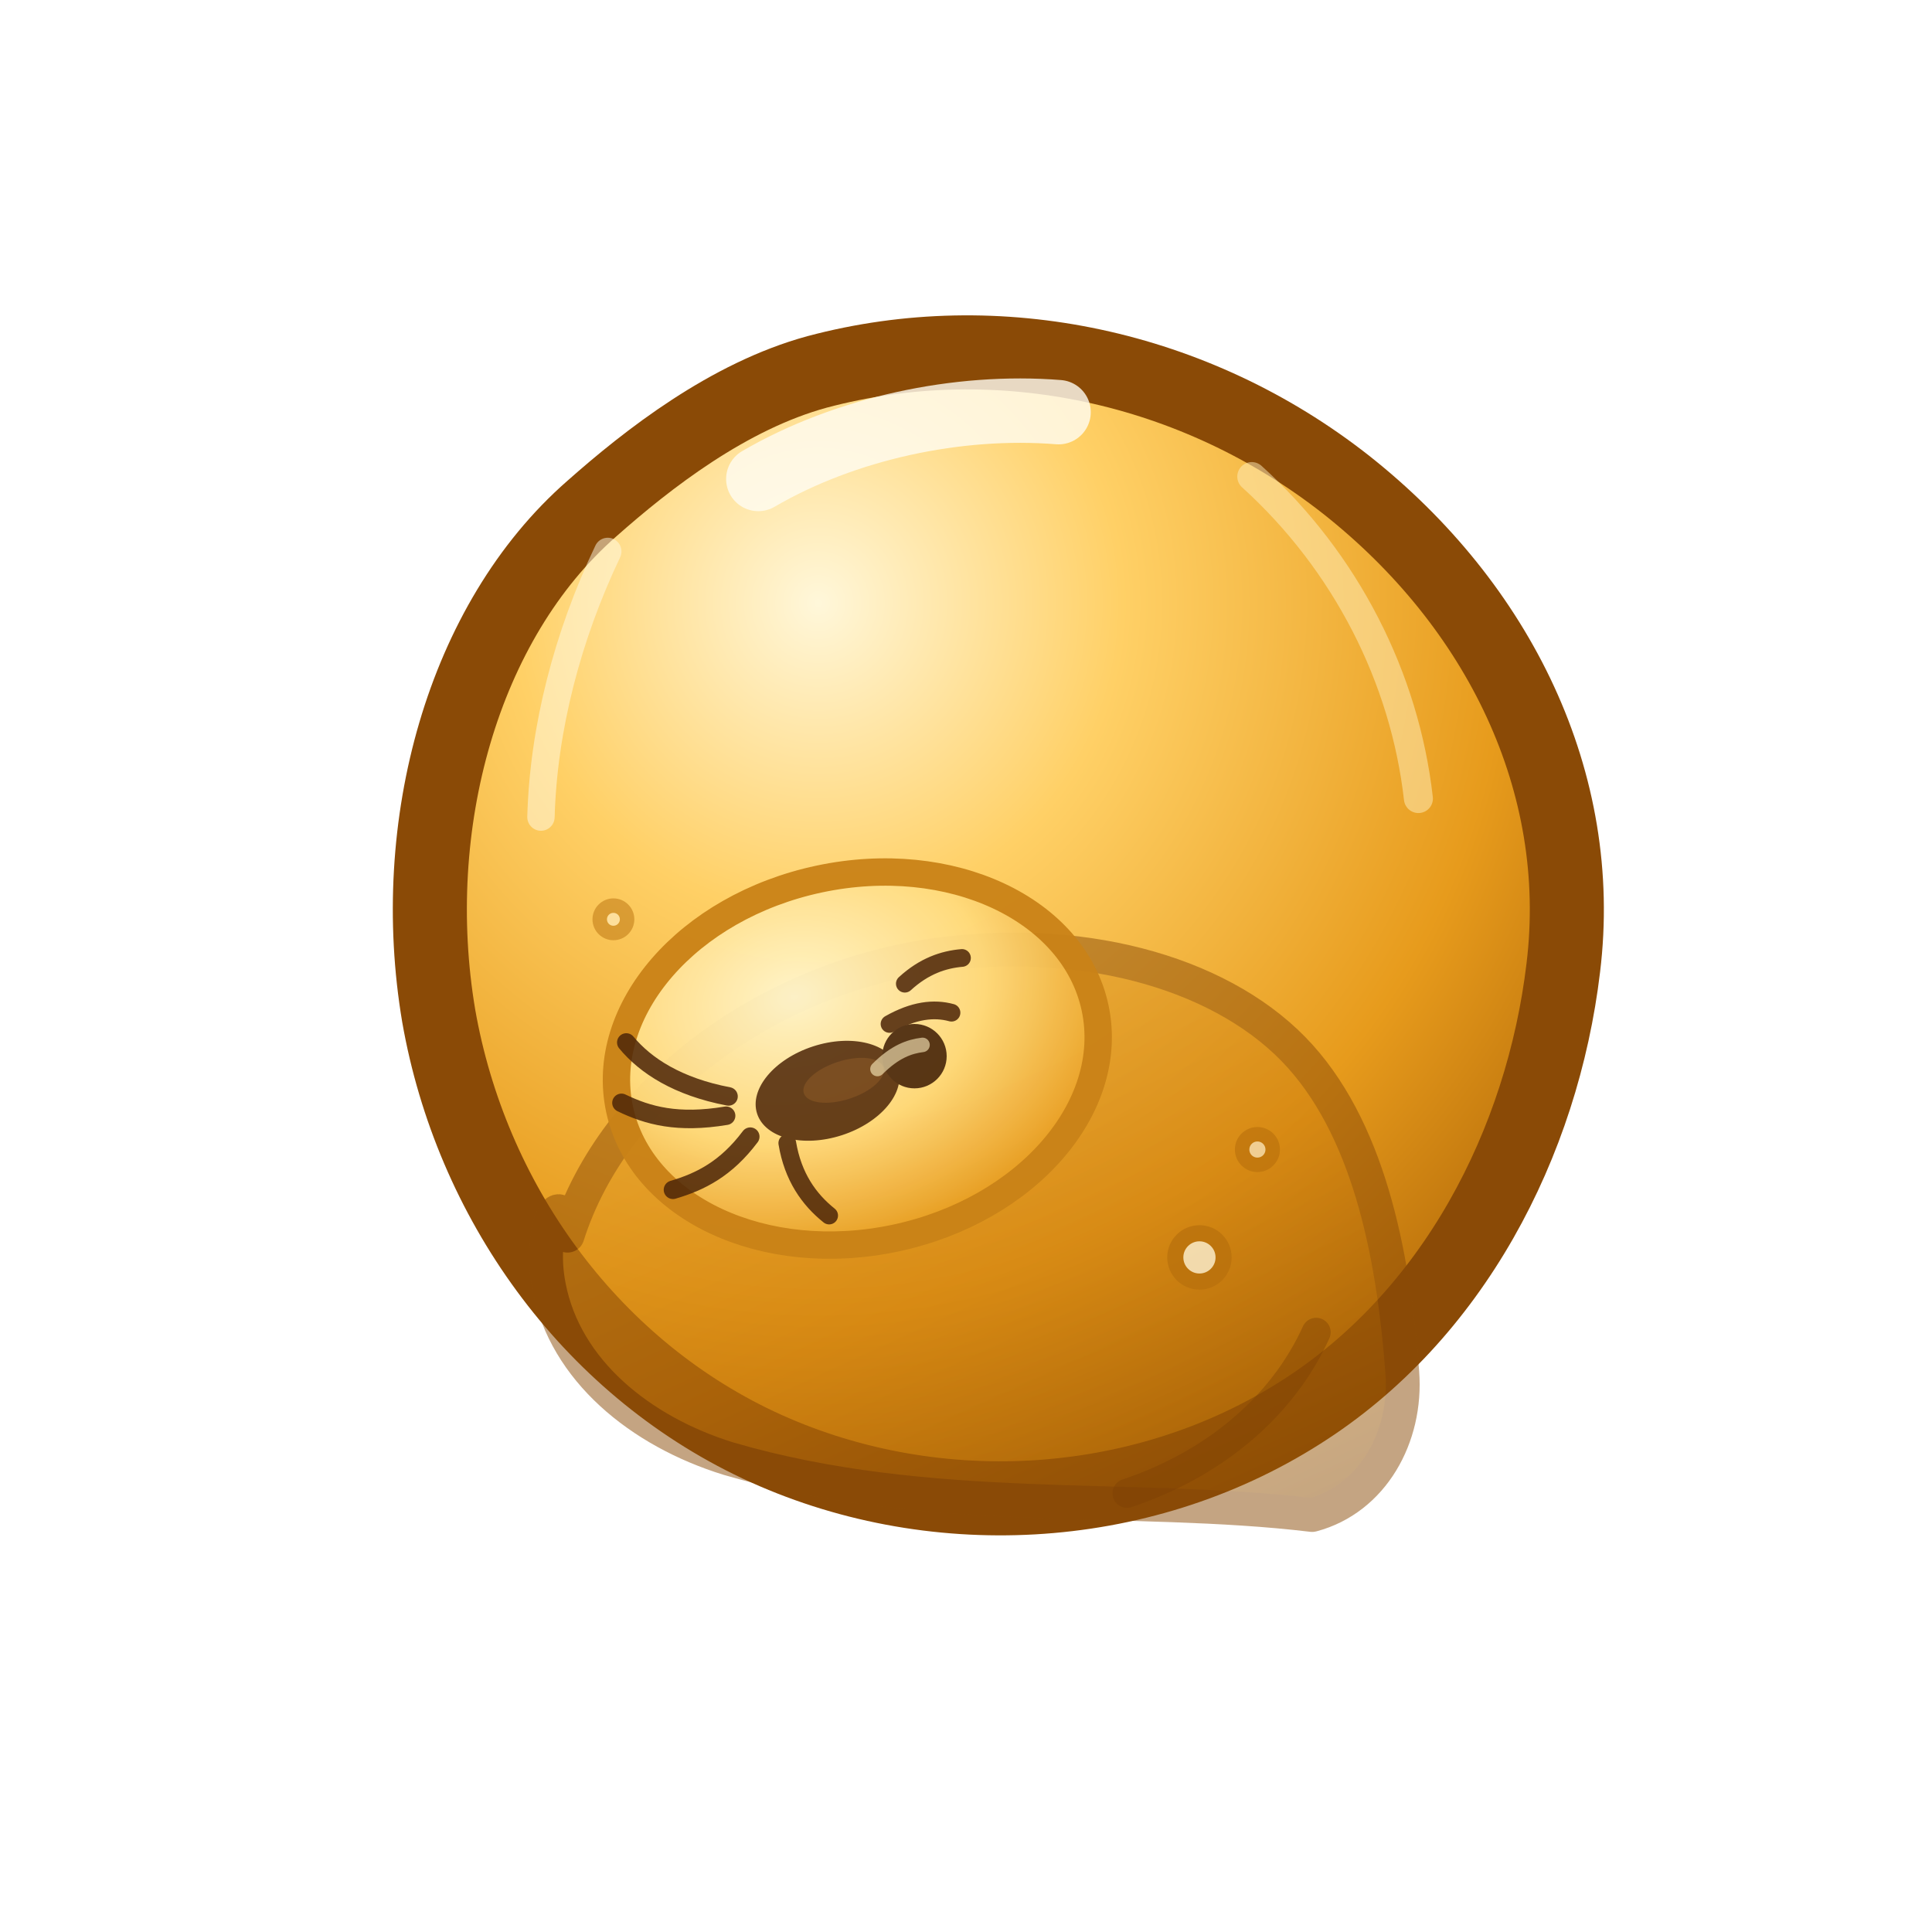
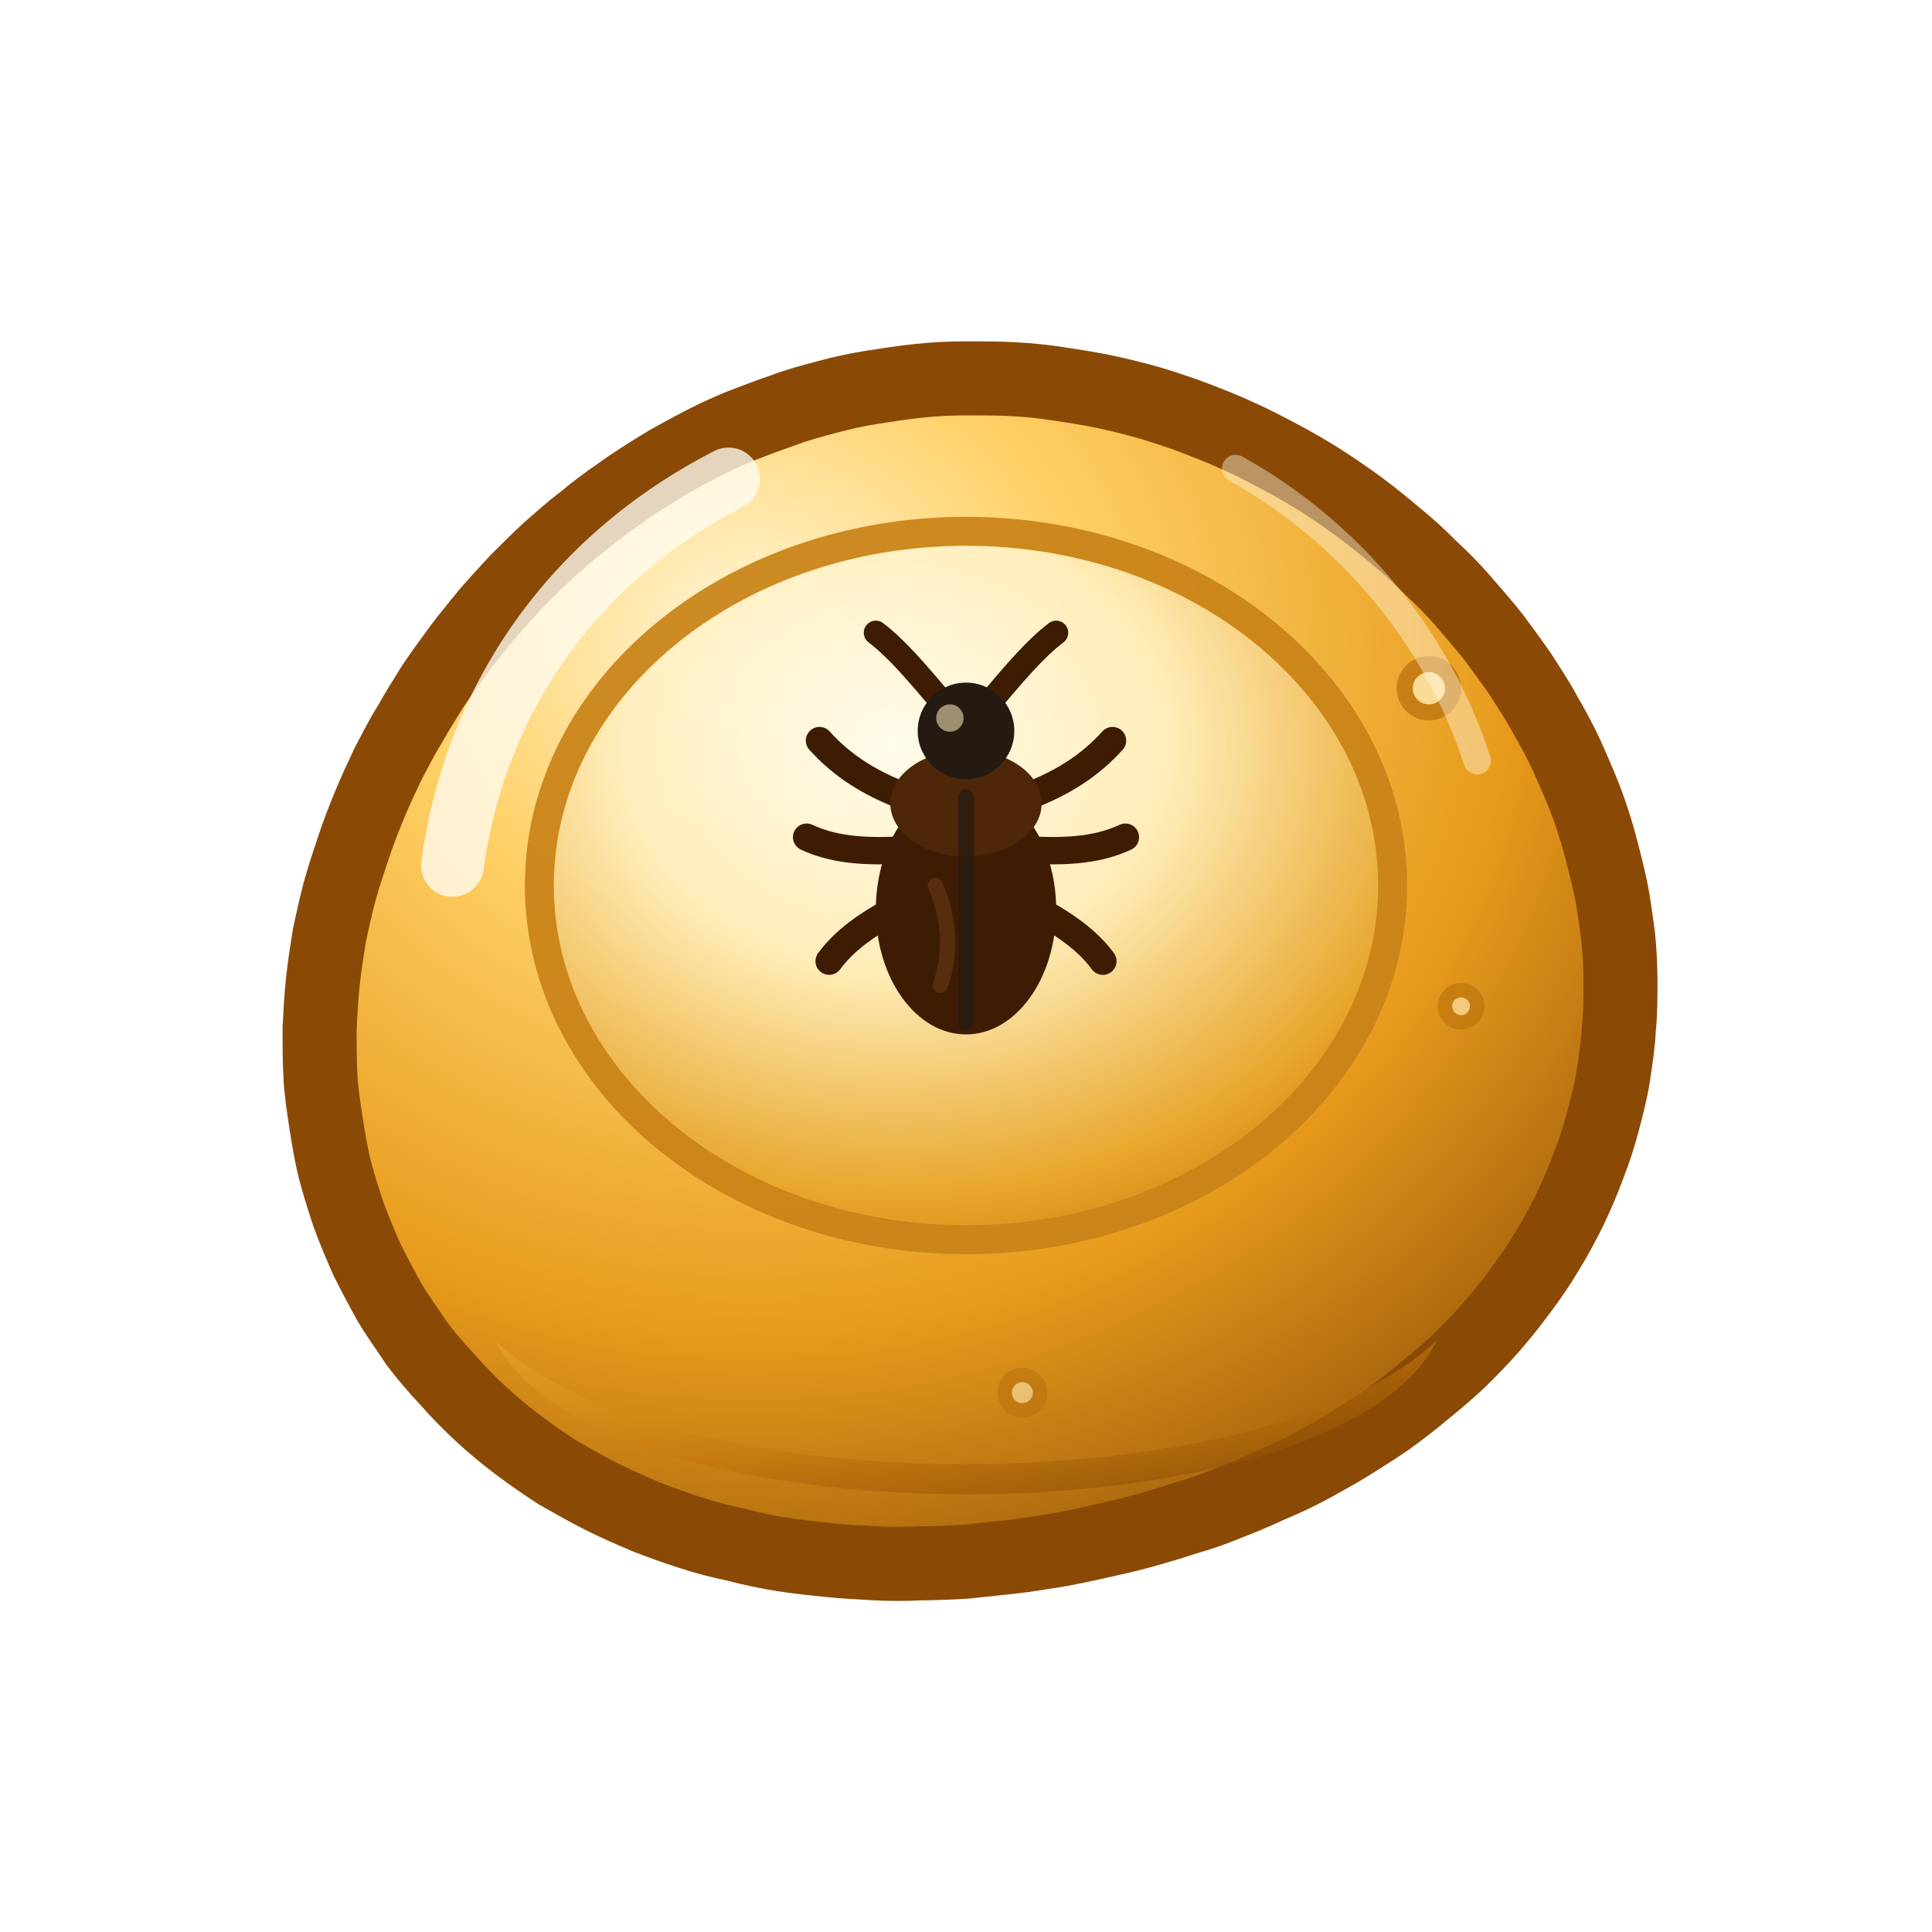
<svg xmlns="http://www.w3.org/2000/svg" viewBox="0 0 24 24" width="24" height="24" stroke-linecap="round" stroke-linejoin="round" role="img" aria-label="东方琥珀调">
  <defs>
-     <radialGradient id="amStone" cx="0.34" cy="0.22" r="0.9">
+     <radialGradient id="amStone" cx="0.33" cy="0.22" r="0.92">
      <stop offset="0" stop-color="#FFF7DA" />
-       <stop offset="0.3" stop-color="#FFD066" />
-       <stop offset="0.68" stop-color="#E79B1C" />
-       <stop offset="1" stop-color="#A85F04" />
+       <stop offset="0.28" stop-color="#FFD066" />
+       <stop offset="0.64" stop-color="#E79B1C" />
+       <stop offset="1" stop-color="#8A4A06" />
    </radialGradient>
-     <radialGradient id="amWin" cx="0.4" cy="0.3" r="0.72">
-       <stop offset="0" stop-color="#FFF6CE" />
-       <stop offset="0.55" stop-color="#FFDA7C" />
-       <stop offset="1" stop-color="#E79B1C" />
+     <radialGradient id="amWin" cx="0.42" cy="0.3" r="0.8">
+       <stop offset="0" stop-color="#FFFDF2" />
+       <stop offset="0.4" stop-color="#FFF0C0" />
+       <stop offset="0.8" stop-color="#E8A62C" />
+       <stop offset="1" stop-color="#C97A0C" />
    </radialGradient>
-     <linearGradient id="amBase" x1="0.15" y1="0" x2="0.85" y2="1">
+     <linearGradient id="amRim" x1="0.1" y1="0" x2="0.9" y2="1">
      <stop offset="0" stop-color="#E8A62C" />
-       <stop offset="0.55" stop-color="#C97A0C" />
-       <stop offset="1" stop-color="#8E4E02" />
+       <stop offset="0.5" stop-color="#C97A0C" />
+       <stop offset="1" stop-color="#7A3E02" />
    </linearGradient>
  </defs>
-   <path d="M 10.15 4.62 C 12.4 4.02 14.85 4.55 16.72 6.02 C 18.62 7.52 19.7 9.72 19.42 12.02 C 19.16 14.2 18.05 16.35 16.15 17.55 C 14.15 18.82 11.55 18.95 9.42 17.95 C 7.3 16.95 5.85 14.9 5.45 12.62 C 5.05 10.25 5.75 7.72 7.35 6.32 C 8.05 5.7 9.05 4.92 10.15 4.62 Z" fill="url(#amStone)" stroke="#8A4A06" stroke-width="0.92" />
-   <path d="M 7.05 15.35 C 7.62 13.55 9.55 12.12 11.72 11.85 C 13.55 11.62 15.25 12.12 16.15 13.12 C 17.05 14.12 17.32 15.72 17.42 17.05 C 17.48 17.85 17.05 18.62 16.3 18.82 C 14.05 18.55 11.55 18.85 9.05 18.12 C 7.95 17.78 7.02 17.02 6.82 15.98 C 6.68 15.28 6.98 14.65 7.05 15.35 Z" fill="url(#amBase)" stroke="#8A4A06" stroke-width="0.42" opacity="0.5" />
-   <ellipse cx="10.65" cy="13.15" rx="3.02" ry="2.28" transform="rotate(-12 10.65 13.15)" fill="url(#amWin)" stroke="#C98217" stroke-width="0.34" opacity="0.95" />
-   <g opacity="0.86">
-     <path d="M 9.05 13.62 C 8.42 13.5 8.02 13.24 7.78 12.95" fill="none" stroke="#4E2608" stroke-width="0.23" />
-     <path d="M 9.02 13.86 C 8.42 13.96 8.05 13.86 7.72 13.7" fill="none" stroke="#4E2608" stroke-width="0.23" />
-     <path d="M 9.32 14.12 C 9.02 14.52 8.7 14.68 8.36 14.78" fill="none" stroke="#4E2608" stroke-width="0.23" />
-     <path d="M 9.78 14.2 C 9.85 14.62 10.05 14.9 10.3 15.1" fill="none" stroke="#4E2608" stroke-width="0.22" />
-     <path d="M 11.24 12.22 C 11.48 12.0 11.72 11.92 11.95 11.9" fill="none" stroke="#4E2608" stroke-width="0.22" />
-     <path d="M 11.05 12.72 C 11.35 12.55 11.6 12.52 11.82 12.58" fill="none" stroke="#4E2608" stroke-width="0.22" />
-     <ellipse cx="10.28" cy="13.55" rx="0.92" ry="0.58" transform="rotate(-18 10.28 13.55)" fill="#4E2608" />
-     <ellipse cx="10.48" cy="13.42" rx="0.52" ry="0.24" transform="rotate(-18 10.48 13.42)" fill="#6B3A10" opacity="0.8" />
-     <circle cx="11.36" cy="13.12" r="0.4" fill="#3E1C04" />
-     <path d="M 10.9 13.28 C 11.12 13.06 11.3 13.0 11.46 12.98" fill="none" stroke="#FFF3C8" stroke-width="0.18" opacity="0.6" />
+   <path d="M 20.13 12.2 C 20.13 12.39 20.13 12.59 20.11 12.78 C 20.1 12.98 20.07 13.17 20.04 13.37 C 20.01 13.56 19.96 13.75 19.91 13.94 C 19.86 14.13 19.8 14.31 19.73 14.49 C 19.66 14.68 19.58 14.86 19.5 15.03 C 19.41 15.21 19.32 15.38 19.22 15.54 C 19.12 15.71 19.01 15.87 18.89 16.03 C 18.78 16.18 18.66 16.33 18.53 16.48 C 18.4 16.63 18.26 16.77 18.13 16.9 C 17.99 17.03 17.84 17.16 17.69 17.28 C 17.55 17.4 17.39 17.52 17.24 17.63 C 17.08 17.74 16.92 17.84 16.76 17.94 C 16.6 18.04 16.43 18.13 16.27 18.22 C 16.1 18.31 15.93 18.39 15.76 18.46 C 15.59 18.54 15.42 18.61 15.24 18.68 C 15.07 18.75 14.9 18.81 14.72 18.86 C 14.54 18.92 14.37 18.97 14.19 19.02 C 14.01 19.07 13.83 19.11 13.65 19.15 C 13.47 19.19 13.29 19.23 13.11 19.26 C 12.92 19.29 12.74 19.32 12.56 19.34 C 12.37 19.36 12.19 19.38 12 19.4 C 11.81 19.41 11.63 19.42 11.44 19.42 C 11.25 19.43 11.06 19.43 10.87 19.42 C 10.68 19.41 10.49 19.4 10.3 19.38 C 10.1 19.36 9.91 19.34 9.72 19.31 C 9.53 19.28 9.34 19.24 9.15 19.19 C 8.96 19.15 8.76 19.1 8.58 19.04 C 8.39 18.98 8.2 18.91 8.02 18.84 C 7.83 18.76 7.65 18.68 7.47 18.59 C 7.29 18.5 7.12 18.4 6.94 18.3 C 6.77 18.19 6.61 18.08 6.45 17.96 C 6.29 17.84 6.13 17.71 5.98 17.57 C 5.83 17.43 5.69 17.29 5.56 17.14 C 5.42 16.99 5.29 16.84 5.17 16.68 C 5.06 16.51 4.94 16.35 4.84 16.18 C 4.74 16 4.65 15.83 4.56 15.65 C 4.48 15.47 4.4 15.28 4.33 15.09 C 4.27 14.91 4.21 14.72 4.16 14.53 C 4.11 14.33 4.08 14.14 4.05 13.95 C 4.02 13.75 3.99 13.56 3.98 13.36 C 3.97 13.17 3.97 12.97 3.97 12.78 C 3.98 12.58 3.99 12.39 4.01 12.2 C 4.03 12.01 4.06 11.82 4.09 11.63 C 4.13 11.44 4.17 11.26 4.22 11.07 C 4.27 10.89 4.33 10.71 4.39 10.53 C 4.45 10.35 4.52 10.17 4.59 10 C 4.66 9.83 4.74 9.66 4.82 9.49 C 4.91 9.32 4.99 9.16 5.09 9 C 5.18 8.84 5.28 8.68 5.38 8.52 C 5.48 8.37 5.59 8.22 5.7 8.07 C 5.81 7.92 5.93 7.78 6.05 7.63 C 6.17 7.49 6.29 7.36 6.42 7.22 C 6.55 7.09 6.68 6.96 6.82 6.83 C 6.96 6.71 7.1 6.58 7.25 6.47 C 7.39 6.35 7.54 6.24 7.7 6.13 C 7.85 6.02 8.01 5.92 8.17 5.82 C 8.33 5.72 8.5 5.63 8.67 5.54 C 8.84 5.45 9.01 5.37 9.18 5.3 C 9.36 5.23 9.54 5.16 9.72 5.1 C 9.9 5.03 10.09 4.98 10.28 4.93 C 10.46 4.88 10.65 4.84 10.84 4.81 C 11.03 4.78 11.23 4.75 11.42 4.73 C 11.61 4.71 11.81 4.7 12 4.7 C 12.19 4.7 12.39 4.7 12.58 4.71 C 12.78 4.72 12.97 4.74 13.16 4.77 C 13.36 4.8 13.55 4.83 13.74 4.87 C 13.93 4.91 14.12 4.96 14.3 5.01 C 14.49 5.07 14.68 5.13 14.86 5.2 C 15.04 5.27 15.22 5.34 15.39 5.42 C 15.57 5.5 15.74 5.59 15.91 5.68 C 16.08 5.77 16.25 5.87 16.41 5.97 C 16.58 6.08 16.74 6.19 16.89 6.3 C 17.05 6.42 17.2 6.54 17.34 6.66 C 17.49 6.78 17.63 6.91 17.77 7.05 C 17.91 7.18 18.05 7.32 18.17 7.46 C 18.3 7.61 18.43 7.76 18.55 7.91 C 18.66 8.06 18.78 8.22 18.89 8.38 C 18.99 8.54 19.1 8.7 19.19 8.87 C 19.29 9.04 19.38 9.21 19.46 9.38 C 19.54 9.56 19.62 9.74 19.69 9.92 C 19.76 10.1 19.82 10.29 19.87 10.47 C 19.92 10.66 19.97 10.85 20.01 11.04 C 20.05 11.23 20.07 11.42 20.1 11.62 C 20.12 11.81 20.13 12.01 20.13 12.2 Z" fill="url(#amStone)" stroke="#8A4A06" stroke-width="0.92" />
+   <path d="M 6.15 16.65 C 8.3 18.7 15.7 18.7 17.85 16.65 C 16.6 19.2 7.4 19.2 6.15 16.65 Z" fill="url(#amRim)" stroke="none" opacity="0.55" />
+   <ellipse cx="12" cy="11" rx="5.3" ry="4.4" fill="url(#amWin)" stroke="#C98217" stroke-width="0.36" opacity="0.92" />
+   <g>
+     <path d="M 11.4 9.95 C 10.82 9.76 10.45 9.5 10.18 9.2" fill="none" stroke="#3E1C04" stroke-width="0.34" />
+     <path d="M 11.32 10.55 C 10.7 10.6 10.32 10.54 10.02 10.4" fill="none" stroke="#3E1C04" stroke-width="0.34" />
+     <path d="M 11.42 11.15 C 10.88 11.4 10.52 11.64 10.3 11.94" fill="none" stroke="#3E1C04" stroke-width="0.34" />
+     <path d="M 12.6 9.95 C 13.18 9.76 13.55 9.5 13.82 9.2" fill="none" stroke="#3E1C04" stroke-width="0.34" />
+     <path d="M 12.68 10.55 C 13.3 10.6 13.68 10.54 13.98 10.4" fill="none" stroke="#3E1C04" stroke-width="0.34" />
+     <path d="M 12.58 11.15 C 13.12 11.4 13.48 11.64 13.7 11.94" fill="none" stroke="#3E1C04" stroke-width="0.34" />
+     <path d="M 11.7 8.72 C 11.36 8.32 11.14 8.06 10.88 7.86" fill="none" stroke="#3E1C04" stroke-width="0.3" />
+     <path d="M 12.3 8.72 C 12.64 8.32 12.86 8.06 13.12 7.86" fill="none" stroke="#3E1C04" stroke-width="0.3" />
+     <ellipse cx="12" cy="11.3" rx="1.12" ry="1.55" fill="#3E1C04" />
+     <ellipse cx="12" cy="9.98" rx="0.94" ry="0.66" fill="#4E2608" />
+     <path d="M 12 9.9 L 12 12.7" fill="none" stroke="#241A12" stroke-width="0.19" opacity="0.75" />
+     <circle cx="12" cy="9.08" r="0.6" fill="#241A12" />
+     <path d="M 11.62 11.0 C 11.8 11.42 11.82 11.86 11.68 12.24" fill="none" stroke="#5A300E" stroke-width="0.19" opacity="0.85" />
  </g>
-   <path d="M 9.42 5.95 C 10.5 5.32 11.9 5.02 13.15 5.12" fill="none" stroke="#FFFDF2" stroke-width="0.8" opacity="0.8" />
-   <path d="M 15.55 5.92 C 16.72 6.98 17.45 8.42 17.62 9.92" fill="none" stroke="#FFEFBE" stroke-width="0.36" opacity="0.5" />
-   <path d="M 7.55 6.85 C 7.05 7.9 6.75 9.05 6.72 10.15" fill="none" stroke="#FFFBE8" stroke-width="0.34" opacity="0.5" />
-   <circle cx="14.9" cy="15.62" r="0.3" fill="#FFF8E0" stroke="#B8700C" stroke-width="0.2" opacity="0.75" />
-   <circle cx="15.62" cy="14.28" r="0.19" fill="#FFF8E0" stroke="#B8700C" stroke-width="0.18" opacity="0.62" />
-   <circle cx="7.62" cy="11.42" r="0.17" fill="#FFF8E0" stroke="#B8700C" stroke-width="0.18" opacity="0.5" />
-   <path d="M 16.35 16.55 C 15.92 17.5 15.05 18.2 14.0 18.55" fill="none" stroke="#7A3E02" stroke-width="0.36" opacity="0.4" />
+   <circle cx="11.8" cy="8.92" r="0.17" fill="#FFF0C0" opacity="0.55" />
+   <circle cx="17.75" cy="8.55" r="0.3" fill="#FFF0C0" stroke="#B8700C" stroke-width="0.2" opacity="0.72" />
+   <circle cx="18.15" cy="12.5" r="0.2" fill="#FFF0C0" stroke="#B8700C" stroke-width="0.18" opacity="0.6" />
+   <circle cx="12.7" cy="17.3" r="0.22" fill="#FFF0C0" stroke="#B8700C" stroke-width="0.18" opacity="0.55" />
+   <path d="M 9.05 5.95 C 7.1 6.95 5.9 8.7 5.62 10.75" fill="none" stroke="#FFFDF2" stroke-width="0.78" opacity="0.78" />
+   <path d="M 15.35 5.82 C 16.75 6.6 17.85 7.9 18.35 9.45" fill="none" stroke="#FFFBE8" stroke-width="0.34" opacity="0.42" />
</svg>
